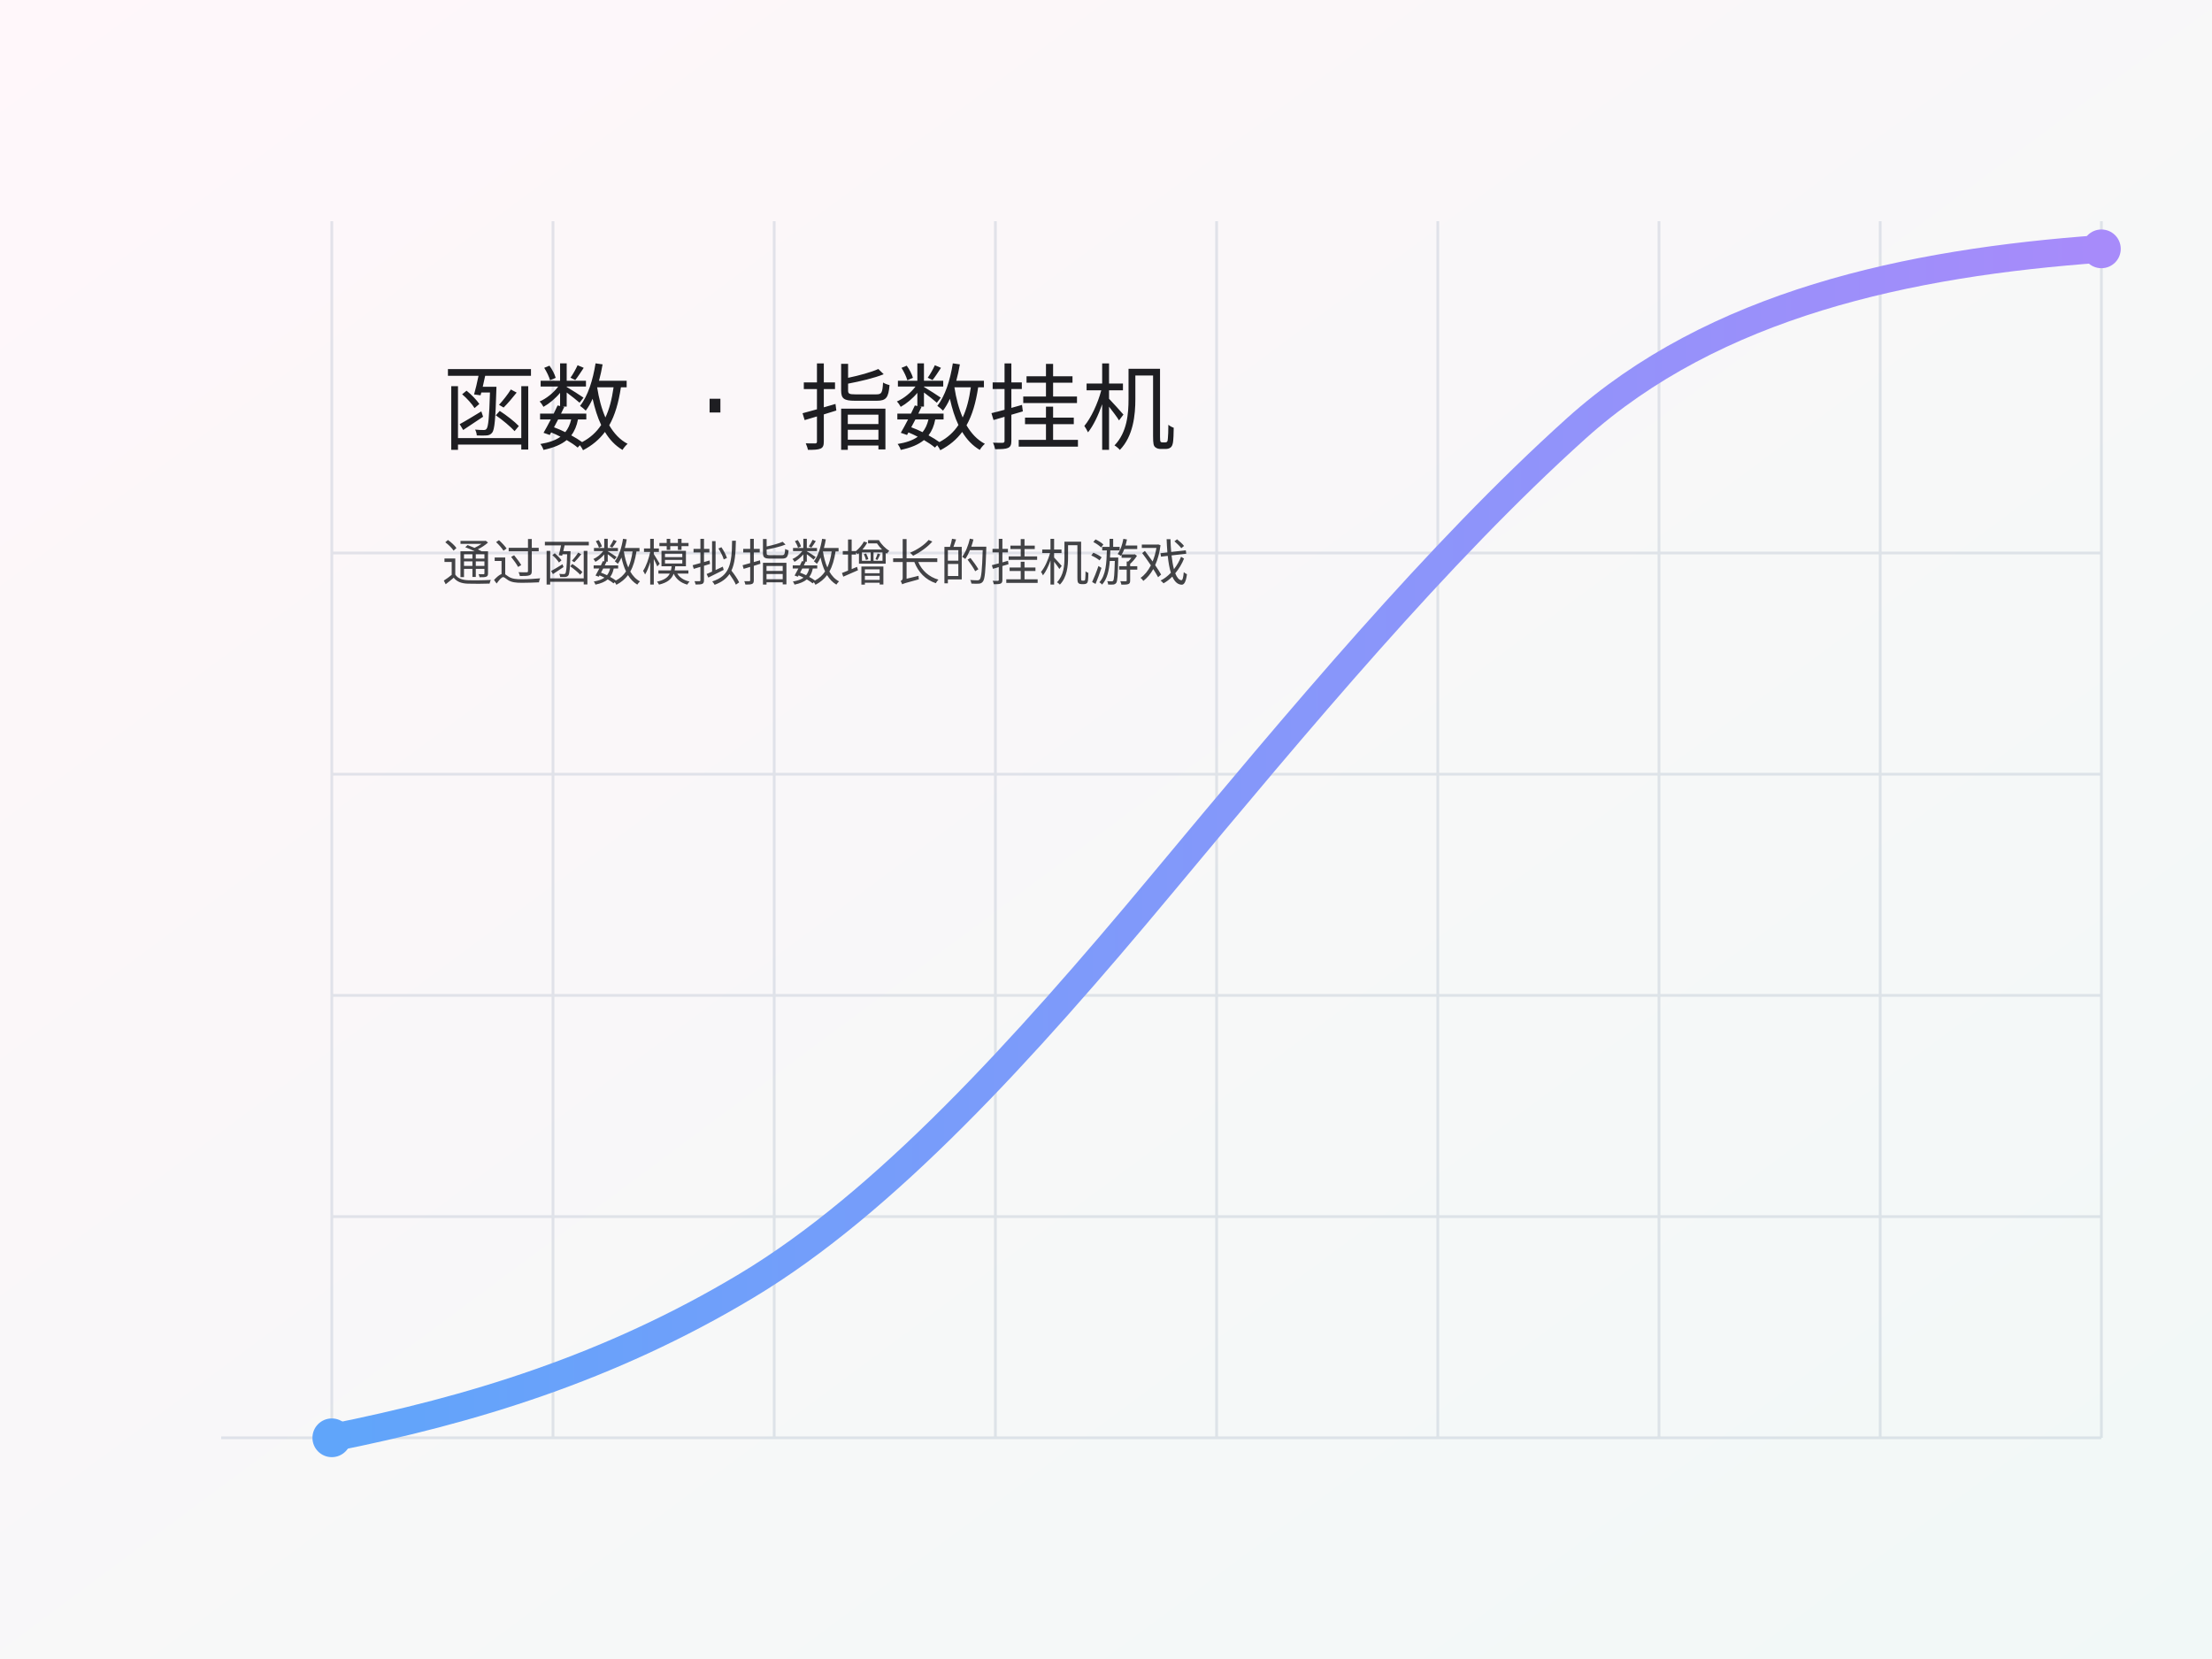
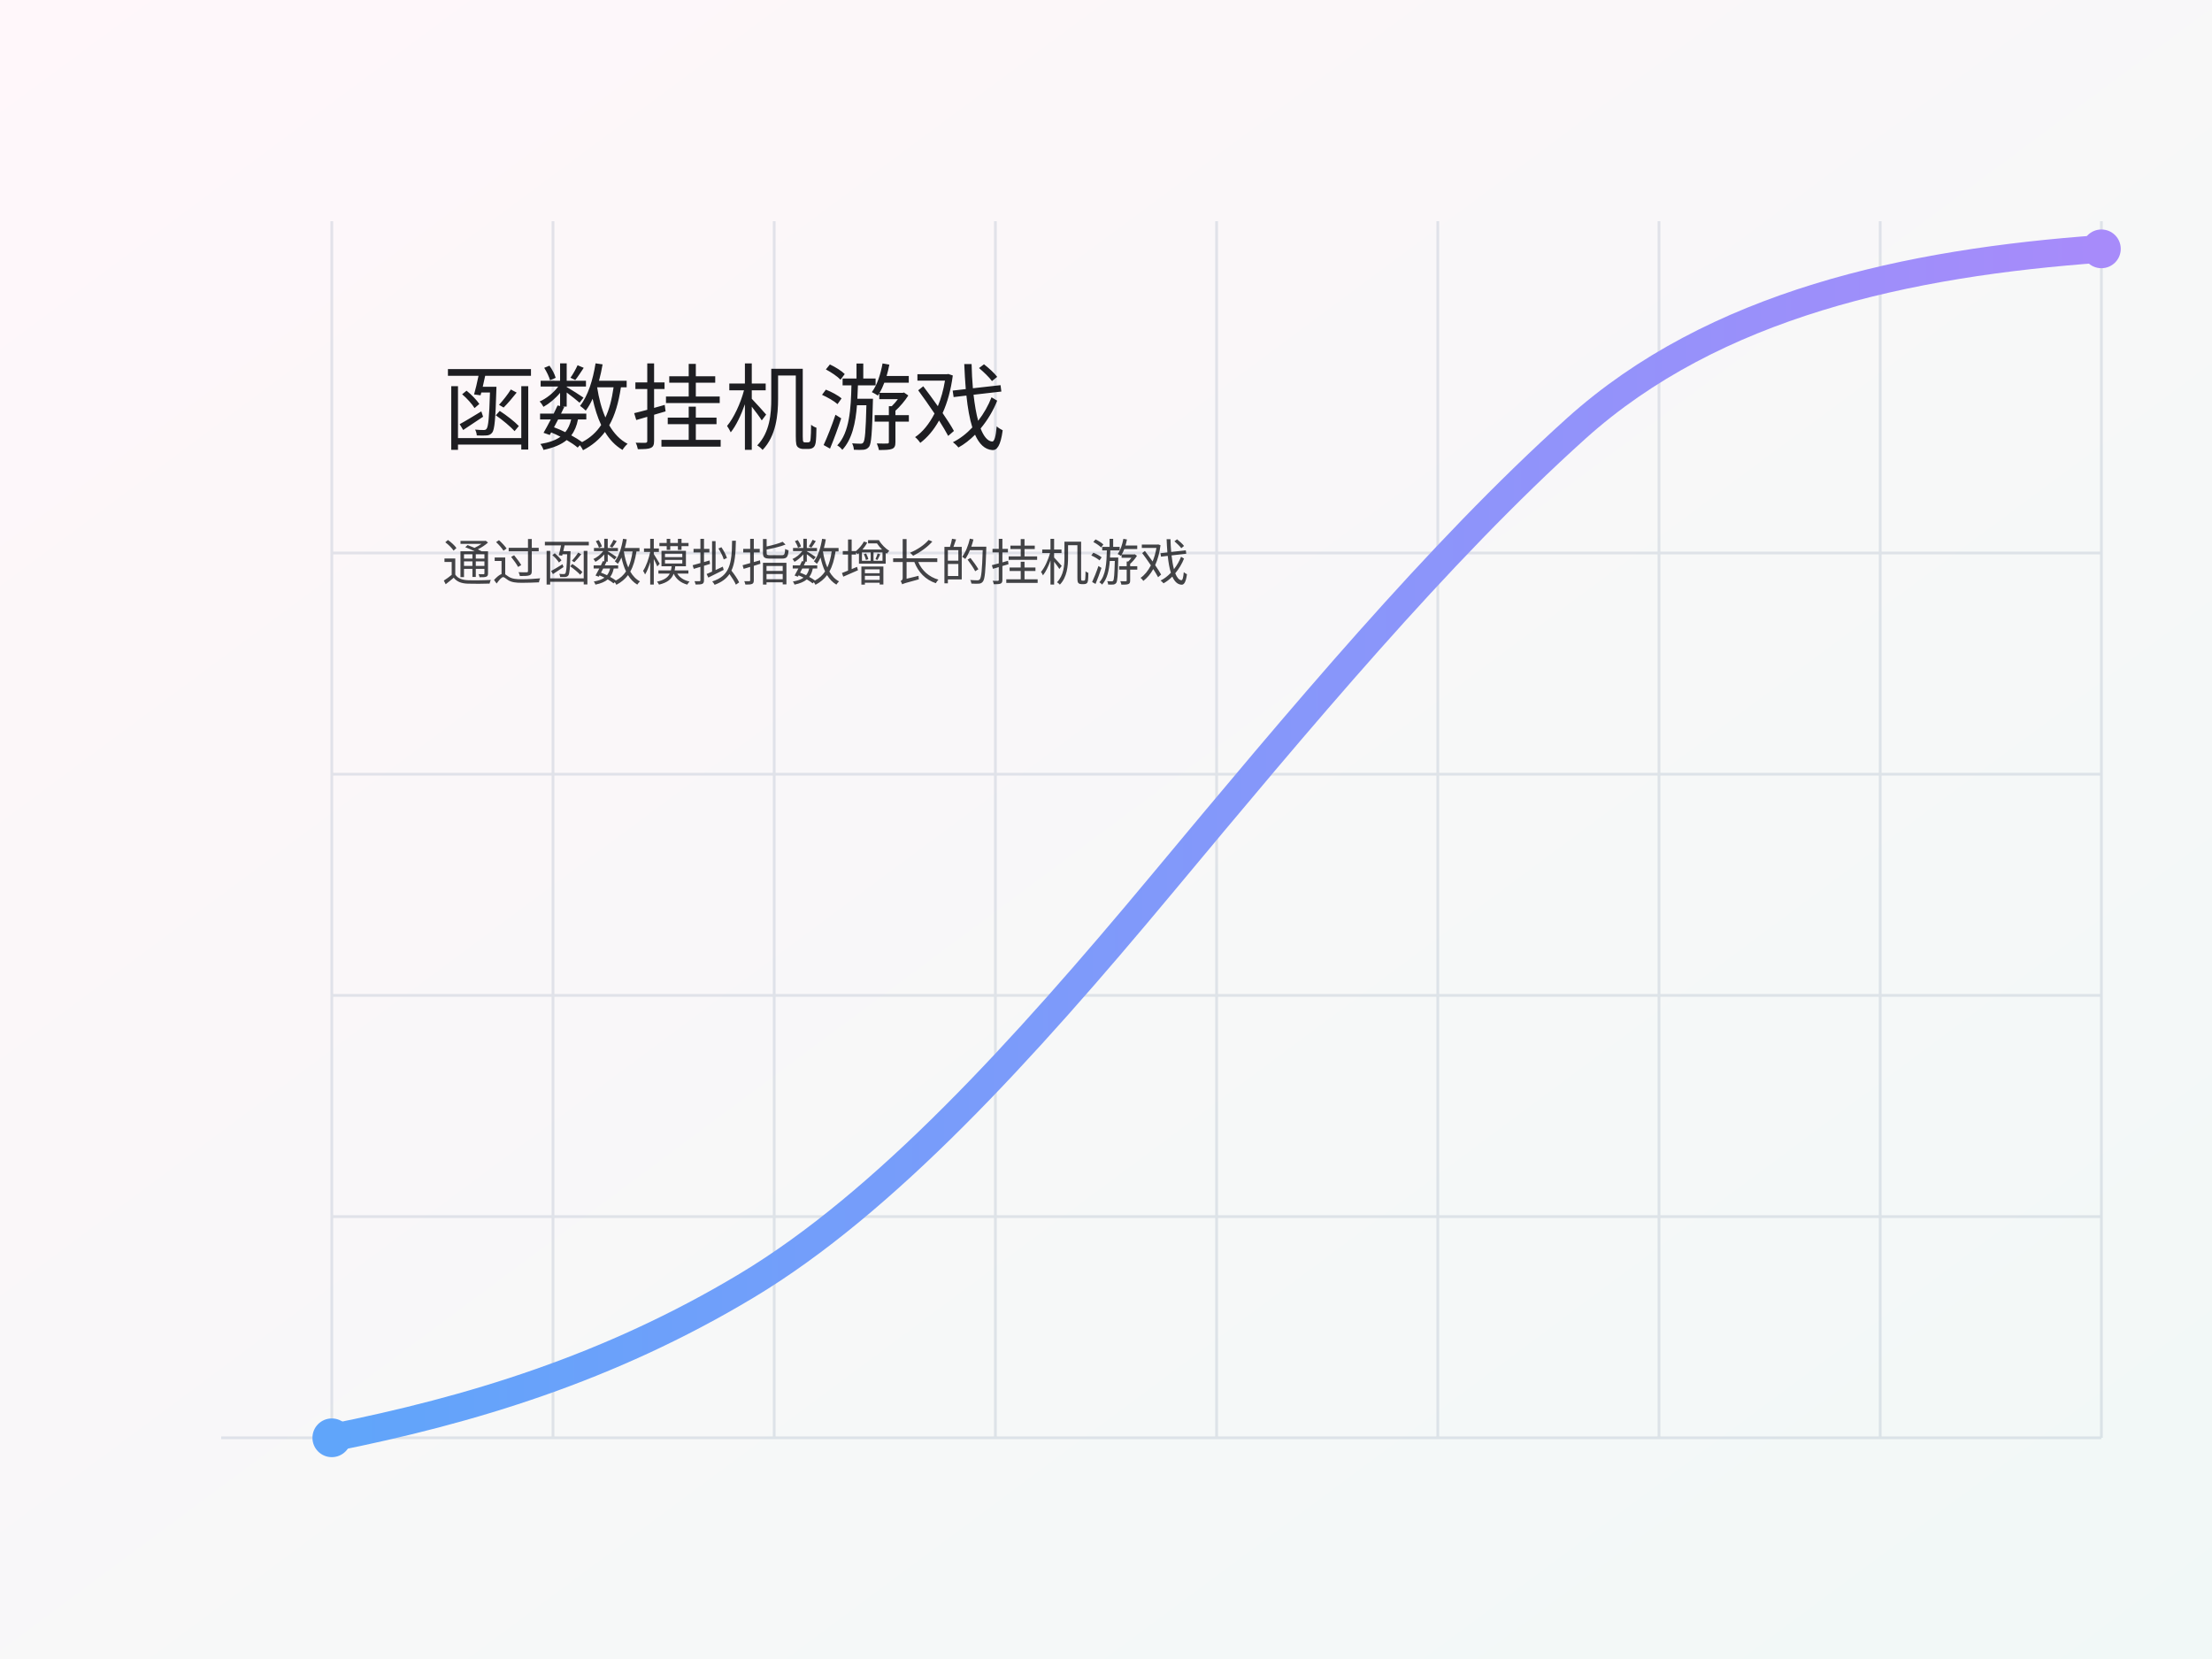
<svg xmlns="http://www.w3.org/2000/svg" width="800" height="600" viewBox="0 0 800 600">
  <defs>
    <linearGradient id="bg" x1="0" y1="0" x2="1" y2="1">
      <stop offset="0" stop-color="#fff7fa" />
      <stop offset="1" stop-color="#f1f8f7" />
    </linearGradient>
    <linearGradient id="curve" x1="0" y1="0" x2="1" y2="0">
      <stop offset="0" stop-color="#60a5fa" />
      <stop offset="1" stop-color="#a78bfa" />
    </linearGradient>
  </defs>
  <rect width="800" height="600" fill="url(#bg)" />
  <g opacity="0.25" stroke="#94a3b8" stroke-width="1">
    <path d="M80 520H760" />
    <path d="M120 80V520" />
    <path d="M120 440H760" />
    <path d="M120 360H760" />
    <path d="M120 280H760" />
    <path d="M120 200H760" />
    <path d="M200 80V520" />
    <path d="M280 80V520" />
    <path d="M360 80V520" />
    <path d="M440 80V520" />
    <path d="M520 80V520" />
    <path d="M600 80V520" />
    <path d="M680 80V520" />
    <path d="M760 80V520" />
  </g>
  <g>
    <path d="M120 520C170 510 220 495 270 465C320 435 370 380 420 320C470 260 520 200 570 155C620 110 690 95 760 90" fill="none" stroke="url(#curve)" stroke-width="10" stroke-linecap="round" />
    <circle cx="120" cy="520" r="7" fill="#60a5fa" />
    <circle cx="760" cy="90" r="7" fill="#a78bfa" />
  </g>
  <g fill="#05070b">
-     <text x="160" y="160" font-family="ui-monospace, SFMono-Regular, Menlo, Monaco, Consolas, 'Liberation Mono', 'Courier New', monospace" font-size="34" opacity="0.9">函数 · 指数挂机</text>
+     <text x="160" y="160" font-family="ui-monospace, SFMono-Regular, Menlo, Monaco, Consolas, 'Liberation Mono', 'Courier New', monospace" font-size="34" opacity="0.9"> 函数挂机游戏</text>
    <text x="160" y="210" font-family="ui-sans-serif, system-ui, -apple-system, Segoe UI, Roboto, Helvetica, Arial, 'Apple Color Emoji', 'Segoe UI Emoji'" font-size="18" opacity="0.75">通过函数模拟指数增长的挂机游戏</text>
  </g>
</svg>
